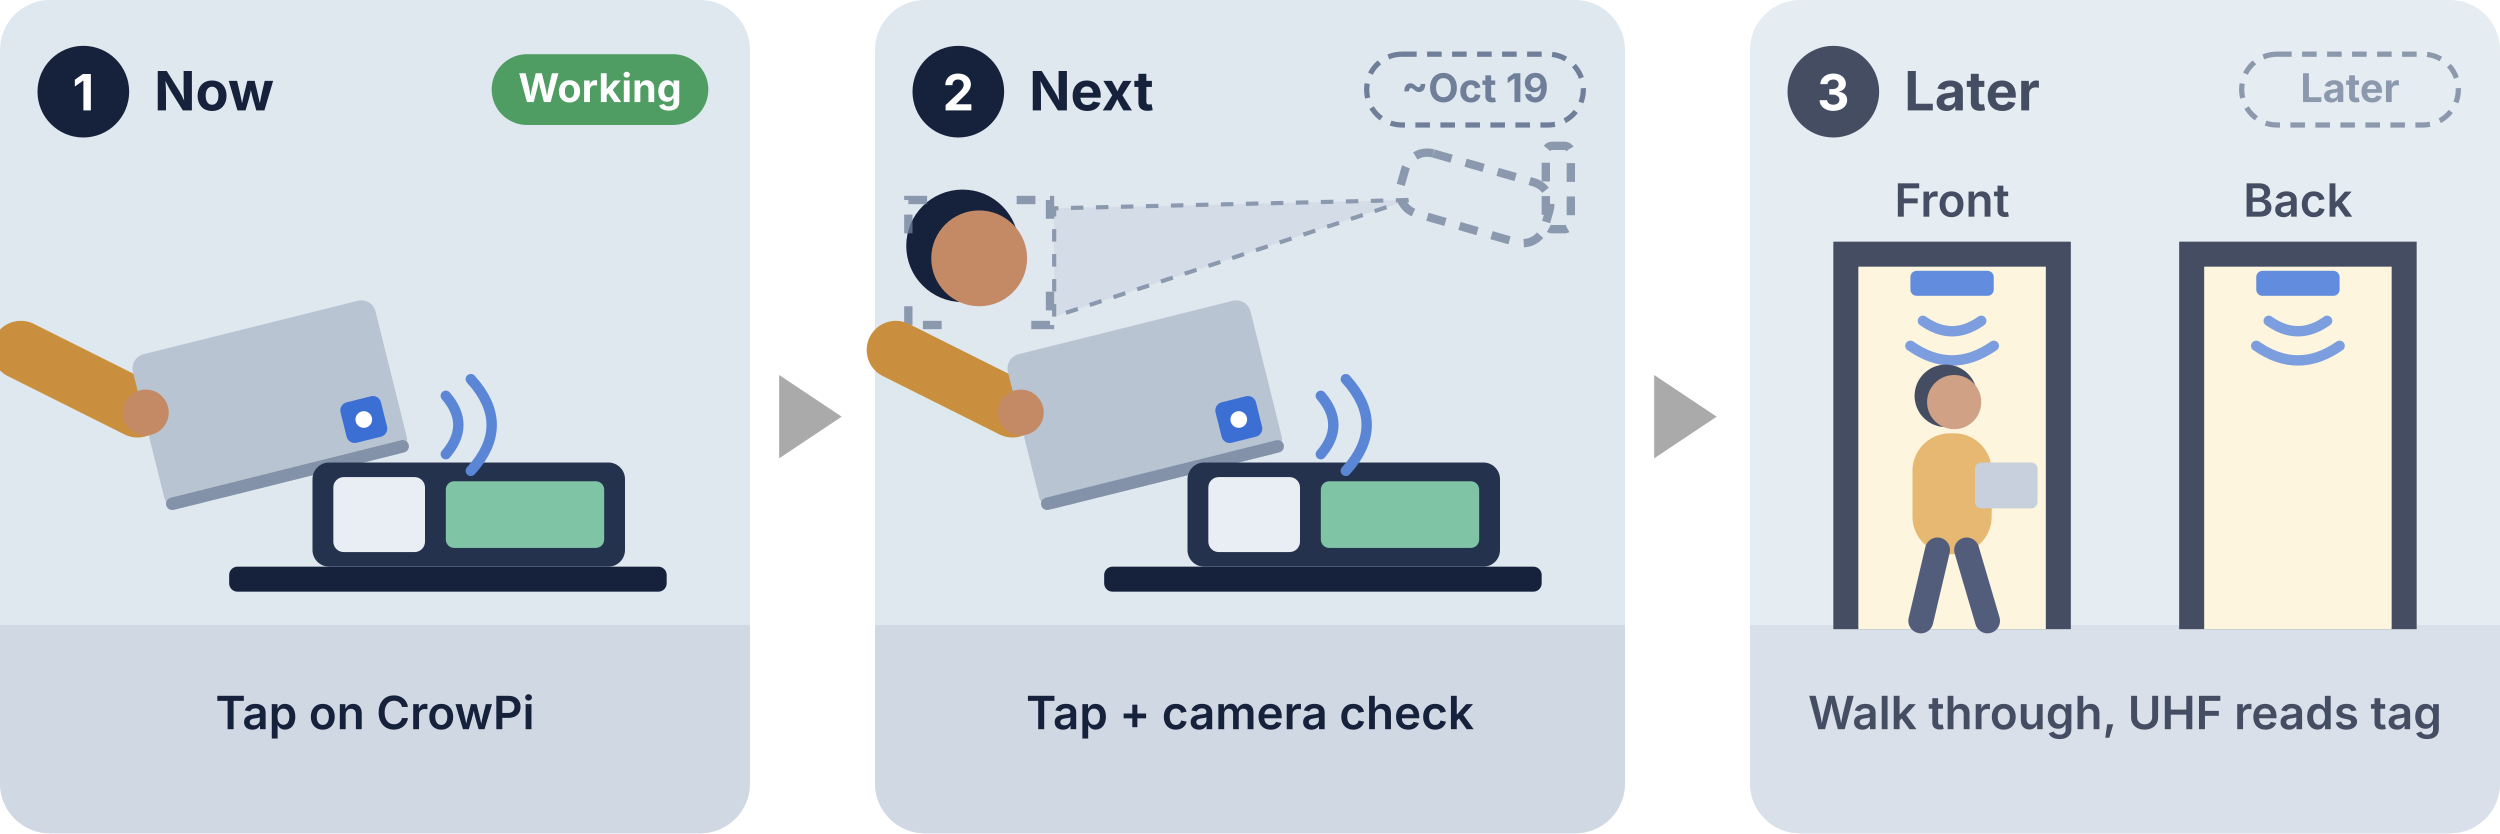
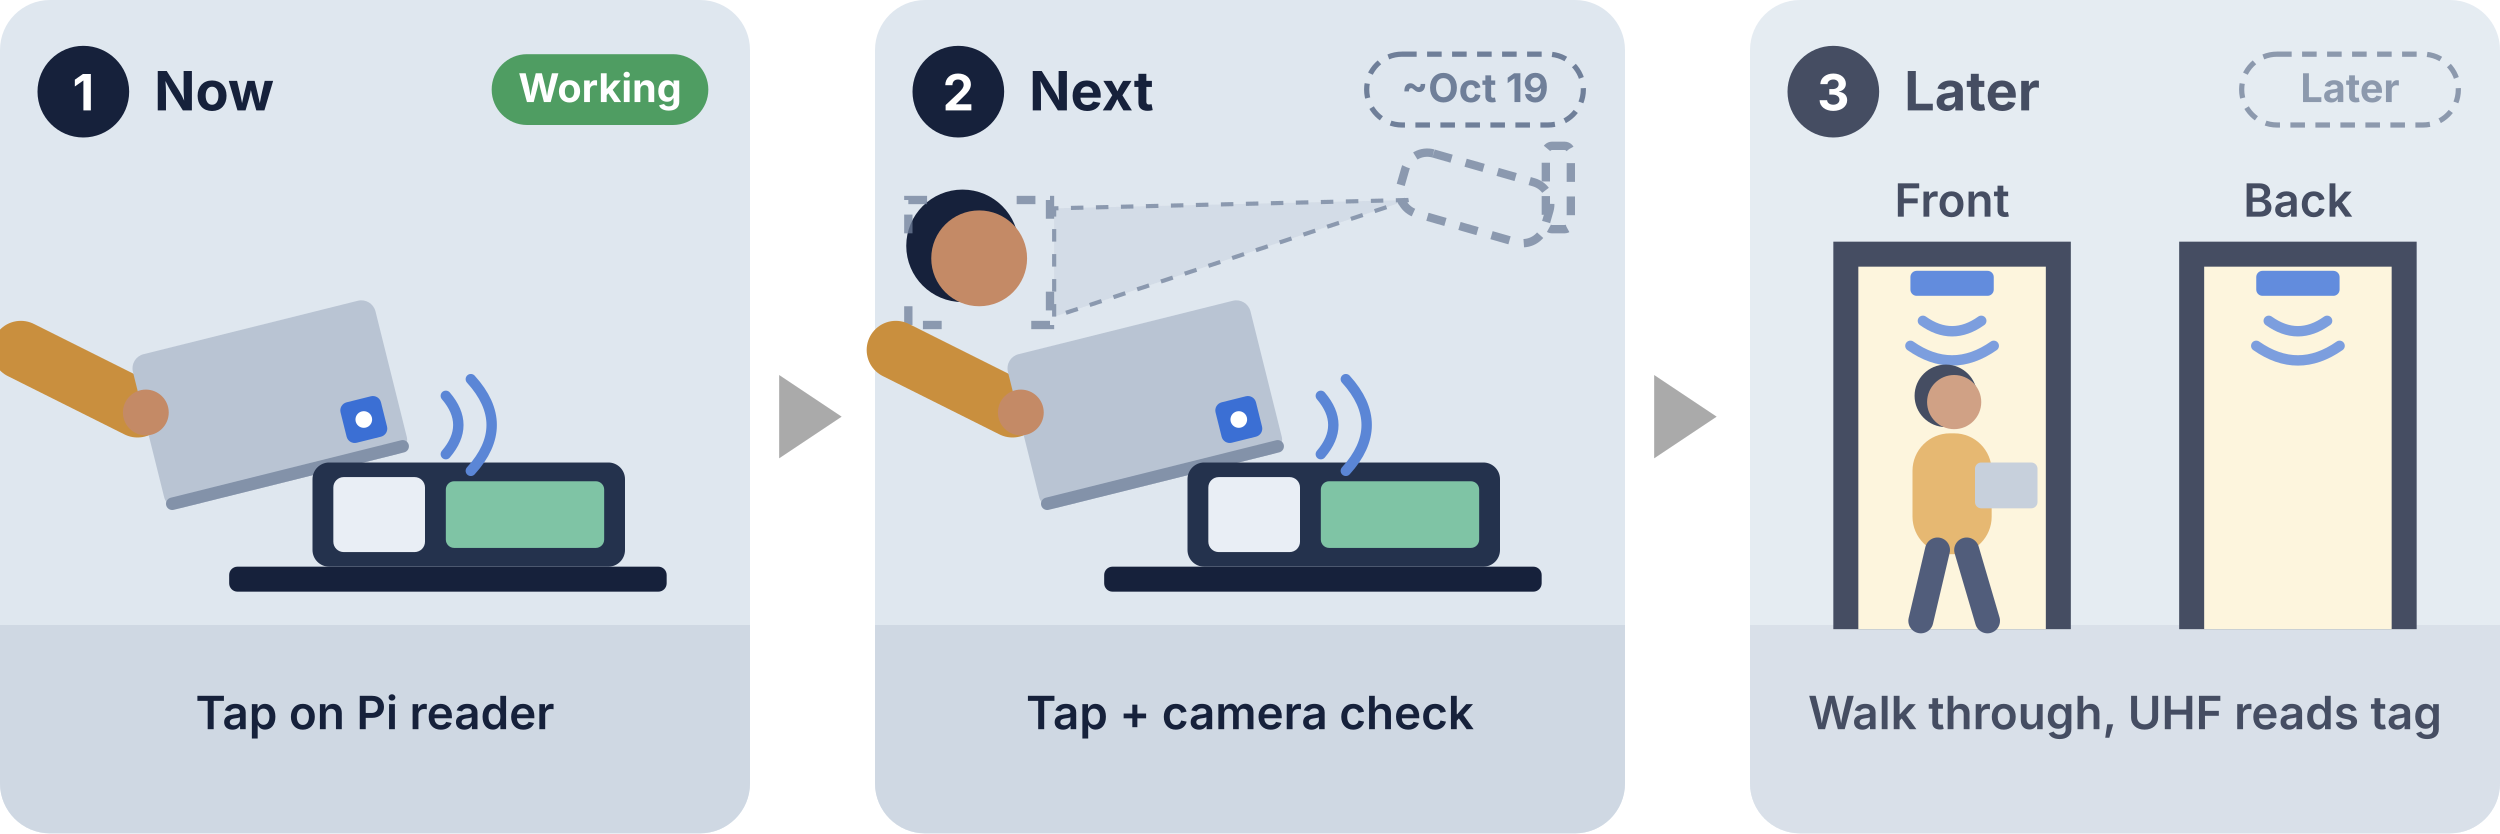
<svg xmlns="http://www.w3.org/2000/svg" viewBox="0 0 1200 400" width="1200" height="400">
  <rect x="0" width="360" height="400" rx="24" fill="rgb(223, 231, 239)" stroke-width="1px" />
  <path d="M0 300 h360 v76 a24 24 0 0 1 -24 24 h-312 a24 24 0 0 1 -24 -24 z" fill="rgb(207, 216, 227)" stroke-width="1px" />
  <circle cx="40" cy="44" r="22" fill="rgb(22, 33, 59)" stroke-width="1px" />
  <text x="40" y="53" text-anchor="middle" fill="rgb(255, 255, 255)" stroke-width="1px" font-size="24px" font-weight="700" font-family="Inter, 'Helvetica Neue', Helvetica, Arial, sans-serif">1</text>
  <text x="74" y="53" fill="rgb(22, 33, 59)" stroke-width="1px" font-size="26px" font-weight="700" font-family="Inter, 'Helvetica Neue', Helvetica, Arial, sans-serif">Now</text>
  <rect x="236" y="26" width="104" height="34" rx="17" fill="rgb(79, 157, 98)" stroke-width="1px" />
  <text x="288" y="49" text-anchor="middle" fill="rgb(255, 255, 255)" stroke-width="1px" font-size="19px" font-weight="700" font-family="Inter, 'Helvetica Neue', Helvetica, Arial, sans-serif">Working</text>
  <line x1="10" y1="168" x2="66" y2="196" fill="rgb(0, 0, 0)" stroke="rgb(201, 143, 62)" stroke-width="28px" stroke-linecap="round" />
  <g transform="rotate(-14 130 196)" fill="rgb(0, 0, 0)" stroke-width="1px" font-size="16px" font-weight="400">
    <rect x="70" y="156" width="120" height="76" rx="7" fill="rgb(185, 196, 211)" stroke-width="1px" />
    <rect x="70" y="226" width="120" height="6" rx="3" fill="rgb(131, 146, 169)" stroke-width="1px" />
    <rect x="162" y="202" width="20" height="20" rx="4" fill="rgb(59, 111, 212)" stroke-width="1px" />
    <circle cx="172" cy="212" r="4" fill="rgb(255, 255, 255)" stroke-width="1px" />
  </g>
  <circle cx="70" cy="198" r="11" fill="rgb(196, 138, 102)" stroke-width="1px" />
  <rect x="110" y="272" width="210" height="12" rx="4" fill="rgb(22, 33, 59)" stroke-width="1px" />
  <rect x="150" y="222" width="150" height="50" rx="8" fill="rgb(36, 50, 77)" stroke-width="1px" />
  <rect x="160" y="229" width="44" height="36" rx="5" fill="rgb(233, 238, 245)" stroke-width="1px" />
  <rect x="214" y="231" width="76" height="32" rx="4" fill="rgb(127, 196, 165)" stroke-width="1px" />
  <path d="M214 190 q12 14 0 28 M226 182 q20 22 0 44" fill="none" stroke="rgb(91, 134, 214)" stroke-width="5px" stroke-linecap="round" />
-   <text x="180" y="350" text-anchor="middle" fill="rgb(22, 33, 59)" stroke-width="1px" font-size="22px" font-weight="600" font-family="Inter, 'Helvetica Neue', Helvetica, Arial, sans-serif">Tap on CrowPi</text>
+   <text x="180" y="350" text-anchor="middle" fill="rgb(22, 33, 59)" stroke-width="1px" font-size="22px" font-weight="600" font-family="Inter, 'Helvetica Neue', Helvetica, Arial, sans-serif">Tap on Pi reader</text>
  <polygon points="374,180 404,200 374,220" fill="rgb(170, 170, 170)" stroke-width="1px" />
  <rect x="420" width="360" height="400" rx="24" fill="rgb(223, 231, 239)" stroke-width="1px" />
  <path d="M420 300 h360 v76 a24 24 0 0 1 -24 24 h-312 a24 24 0 0 1 -24 -24 z" fill="rgb(207, 216, 227)" stroke-width="1px" />
  <circle cx="460" cy="44" r="22" fill="rgb(22, 33, 59)" stroke-width="1px" />
  <text x="460" y="53" text-anchor="middle" fill="rgb(255, 255, 255)" stroke-width="1px" font-size="24px" font-weight="700" font-family="Inter, 'Helvetica Neue', Helvetica, Arial, sans-serif">2</text>
  <text x="494" y="53" fill="rgb(22, 33, 59)" stroke-width="1px" font-size="26px" font-weight="700" font-family="Inter, 'Helvetica Neue', Helvetica, Arial, sans-serif">Next</text>
  <rect x="656" y="26" width="104" height="34" rx="17" fill="none" stroke="rgb(111, 127, 153)" stroke-width="2.5px" stroke-dasharray="7px, 5px" />
  <text x="708" y="49" text-anchor="middle" fill="rgb(111, 127, 153)" stroke-width="1px" font-size="19px" font-weight="700" font-family="Inter, 'Helvetica Neue', Helvetica, Arial, sans-serif">~Oct 19</text>
  <circle cx="462" cy="118" r="27" fill="rgb(22, 33, 59)" stroke-width="1px" />
  <circle cx="470" cy="124" r="23" fill="rgb(196, 138, 102)" stroke-width="1px" />
  <g fill="rgb(0, 0, 0)" stroke-width="1px" opacity="0.75" font-size="16px" font-weight="400">
    <path d="M436 112 v-16 h16 M488 96 h16 v16 M504 140 v16 h-16 M452 156 h-16 v-16" fill="none" stroke="rgb(111, 127, 153)" stroke-width="4px" stroke-dasharray="9px, 7px" />
    <polygon points="676,96 506,100 506,152" fill="rgb(111, 127, 153)" fill-opacity="0.14" stroke="rgb(111, 127, 153)" stroke-width="2px" stroke-dasharray="6px, 6px" />
    <rect x="672" y="80" width="72" height="30" rx="11" transform="rotate(16 708 95)" fill="none" stroke="rgb(111, 127, 153)" stroke-width="4px" stroke-dasharray="9px, 7px" />
    <rect x="742" y="70" width="12" height="40" rx="3" fill="none" stroke="rgb(111, 127, 153)" stroke-width="4px" stroke-dasharray="9px, 7px" />
  </g>
  <line x1="430" y1="168" x2="486" y2="196" fill="rgb(0, 0, 0)" stroke="rgb(201, 143, 62)" stroke-width="28px" stroke-linecap="round" />
  <g transform="rotate(-14 550 196)" fill="rgb(0, 0, 0)" stroke-width="1px" font-size="16px" font-weight="400">
    <rect x="490" y="156" width="120" height="76" rx="7" fill="rgb(185, 196, 211)" stroke-width="1px" />
    <rect x="490" y="226" width="120" height="6" rx="3" fill="rgb(131, 146, 169)" stroke-width="1px" />
    <rect x="582" y="202" width="20" height="20" rx="4" fill="rgb(59, 111, 212)" stroke-width="1px" />
    <circle cx="592" cy="212" r="4" fill="rgb(255, 255, 255)" stroke-width="1px" />
  </g>
  <circle cx="490" cy="198" r="11" fill="rgb(196, 138, 102)" stroke-width="1px" />
  <rect x="530" y="272" width="210" height="12" rx="4" fill="rgb(22, 33, 59)" stroke-width="1px" />
  <rect x="570" y="222" width="150" height="50" rx="8" fill="rgb(36, 50, 77)" stroke-width="1px" />
  <rect x="580" y="229" width="44" height="36" rx="5" fill="rgb(233, 238, 245)" stroke-width="1px" />
  <rect x="634" y="231" width="76" height="32" rx="4" fill="rgb(127, 196, 165)" stroke-width="1px" />
  <path d="M634 190 q12 14 0 28 M646 182 q20 22 0 44" fill="none" stroke="rgb(91, 134, 214)" stroke-width="5px" stroke-linecap="round" />
  <text x="600" y="350" text-anchor="middle" fill="rgb(22, 33, 59)" stroke-width="1px" font-size="22px" font-weight="600" font-family="Inter, 'Helvetica Neue', Helvetica, Arial, sans-serif">Tap + camera check</text>
  <polygon points="794,180 824,200 794,220" fill="rgb(170, 170, 170)" stroke-width="1px" />
  <g fill="rgb(0, 0, 0)" stroke-width="1px" opacity="0.8" font-size="16px" font-weight="400">
    <rect x="840" width="360" height="400" rx="24" fill="rgb(223, 231, 239)" stroke-width="1px" />
    <path d="M840 300 h360 v76 a24 24 0 0 1 -24 24 h-312 a24 24 0 0 1 -24 -24 z" fill="rgb(207, 216, 227)" stroke-width="1px" />
    <circle cx="880" cy="44" r="22" fill="rgb(22, 33, 59)" stroke-width="1px" />
    <text x="880" y="53" text-anchor="middle" fill="rgb(255, 255, 255)" stroke-width="1px" font-size="24px" font-weight="700" font-family="Inter, 'Helvetica Neue', Helvetica, Arial, sans-serif">3</text>
    <text x="914" y="53" fill="rgb(22, 33, 59)" stroke-width="1px" font-size="26px" font-weight="700" font-family="Inter, 'Helvetica Neue', Helvetica, Arial, sans-serif">Later</text>
    <rect x="1076" y="26" width="104" height="34" rx="17" fill="none" stroke="rgb(111, 127, 153)" stroke-width="2.5px" stroke-dasharray="7px, 5px" />
    <text x="1128" y="49" text-anchor="middle" fill="rgb(111, 127, 153)" stroke-width="1px" font-size="19px" font-weight="700" font-family="Inter, 'Helvetica Neue', Helvetica, Arial, sans-serif">Later</text>
    <text x="937" y="104" text-anchor="middle" fill="rgb(22, 33, 59)" stroke-width="1px" font-size="22px" font-weight="600" font-family="Inter, 'Helvetica Neue', Helvetica, Arial, sans-serif">Front</text>
    <text x="1103" y="104" text-anchor="middle" fill="rgb(22, 33, 59)" stroke-width="1px" font-size="22px" font-weight="600" font-family="Inter, 'Helvetica Neue', Helvetica, Arial, sans-serif">Back</text>
    <rect x="880" y="116" width="114" height="186" fill="rgb(22, 33, 59)" stroke-width="1px" />
    <rect x="892" y="128" width="90" height="174" fill="rgb(252, 242, 212)" stroke-width="1px" />
    <rect x="1046" y="116" width="114" height="186" fill="rgb(22, 33, 59)" stroke-width="1px" />
    <rect x="1058" y="128" width="90" height="174" fill="rgb(252, 242, 212)" stroke-width="1px" />
    <rect x="917" y="130" width="40" height="12" rx="3" fill="rgb(59, 111, 212)" stroke-width="1px" />
    <rect x="1083" y="130" width="40" height="12" rx="3" fill="rgb(59, 111, 212)" stroke-width="1px" />
    <path d="M923 154 q14 10 28 0 M917 166 q20 14 40 0 M1089 154 q14 10 28 0 M1083 166 q20 14 40 0" fill="none" stroke="rgb(91, 134, 214)" stroke-width="5px" stroke-linecap="round" />
    <circle cx="934" cy="190" r="15" fill="rgb(22, 33, 59)" stroke-width="1px" />
    <circle cx="938" cy="193" r="13" fill="rgb(196, 138, 102)" stroke-width="1px" />
    <rect x="918" y="208" width="38" height="58" rx="18" fill="rgb(224, 166, 79)" stroke-width="1px" />
    <rect x="948" y="222" width="30" height="22" rx="3" fill="rgb(185, 196, 211)" stroke-width="1px" />
    <line x1="930" y1="264" x2="922" y2="298" fill="rgb(0, 0, 0)" stroke="rgb(38, 53, 90)" stroke-width="12px" stroke-linecap="round" />
    <line x1="944" y1="264" x2="954" y2="298" fill="rgb(0, 0, 0)" stroke="rgb(38, 53, 90)" stroke-width="12px" stroke-linecap="round" />
    <text x="1020" y="350" text-anchor="middle" fill="rgb(22, 33, 59)" stroke-width="1px" font-size="22px" font-weight="600" font-family="Inter, 'Helvetica Neue', Helvetica, Arial, sans-serif">Walk through, UHF reads tag</text>
  </g>
</svg>
